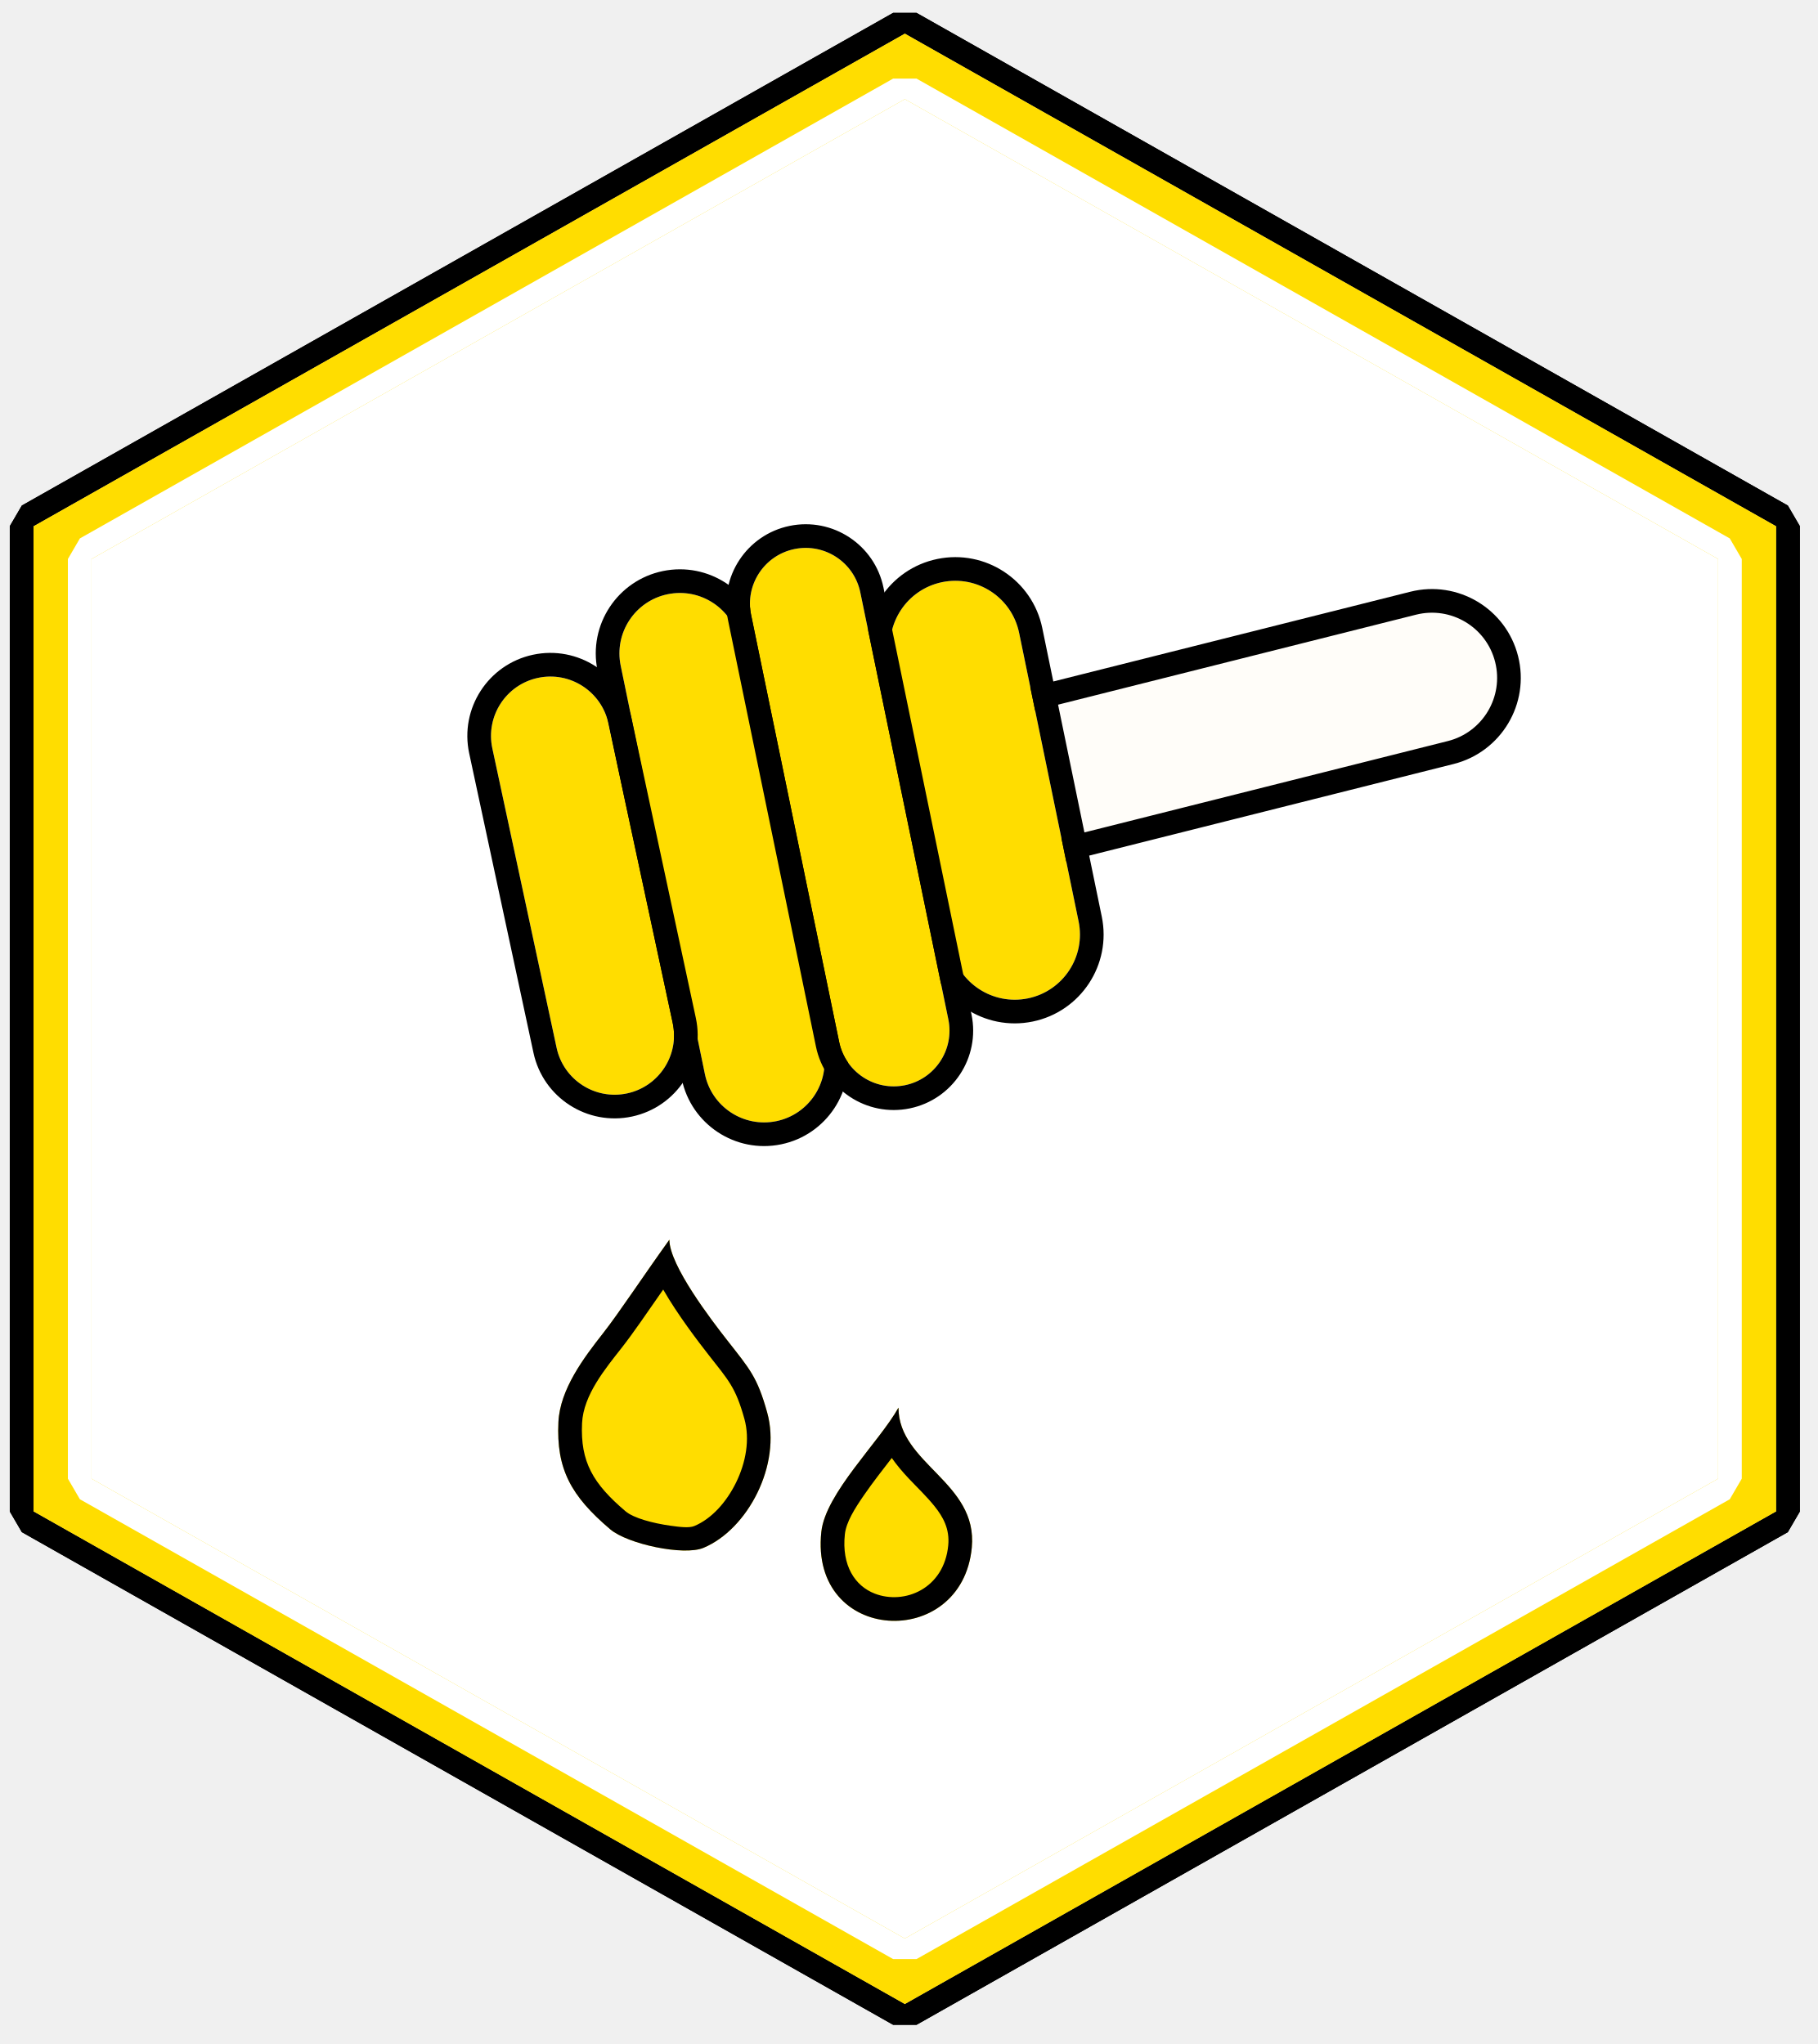
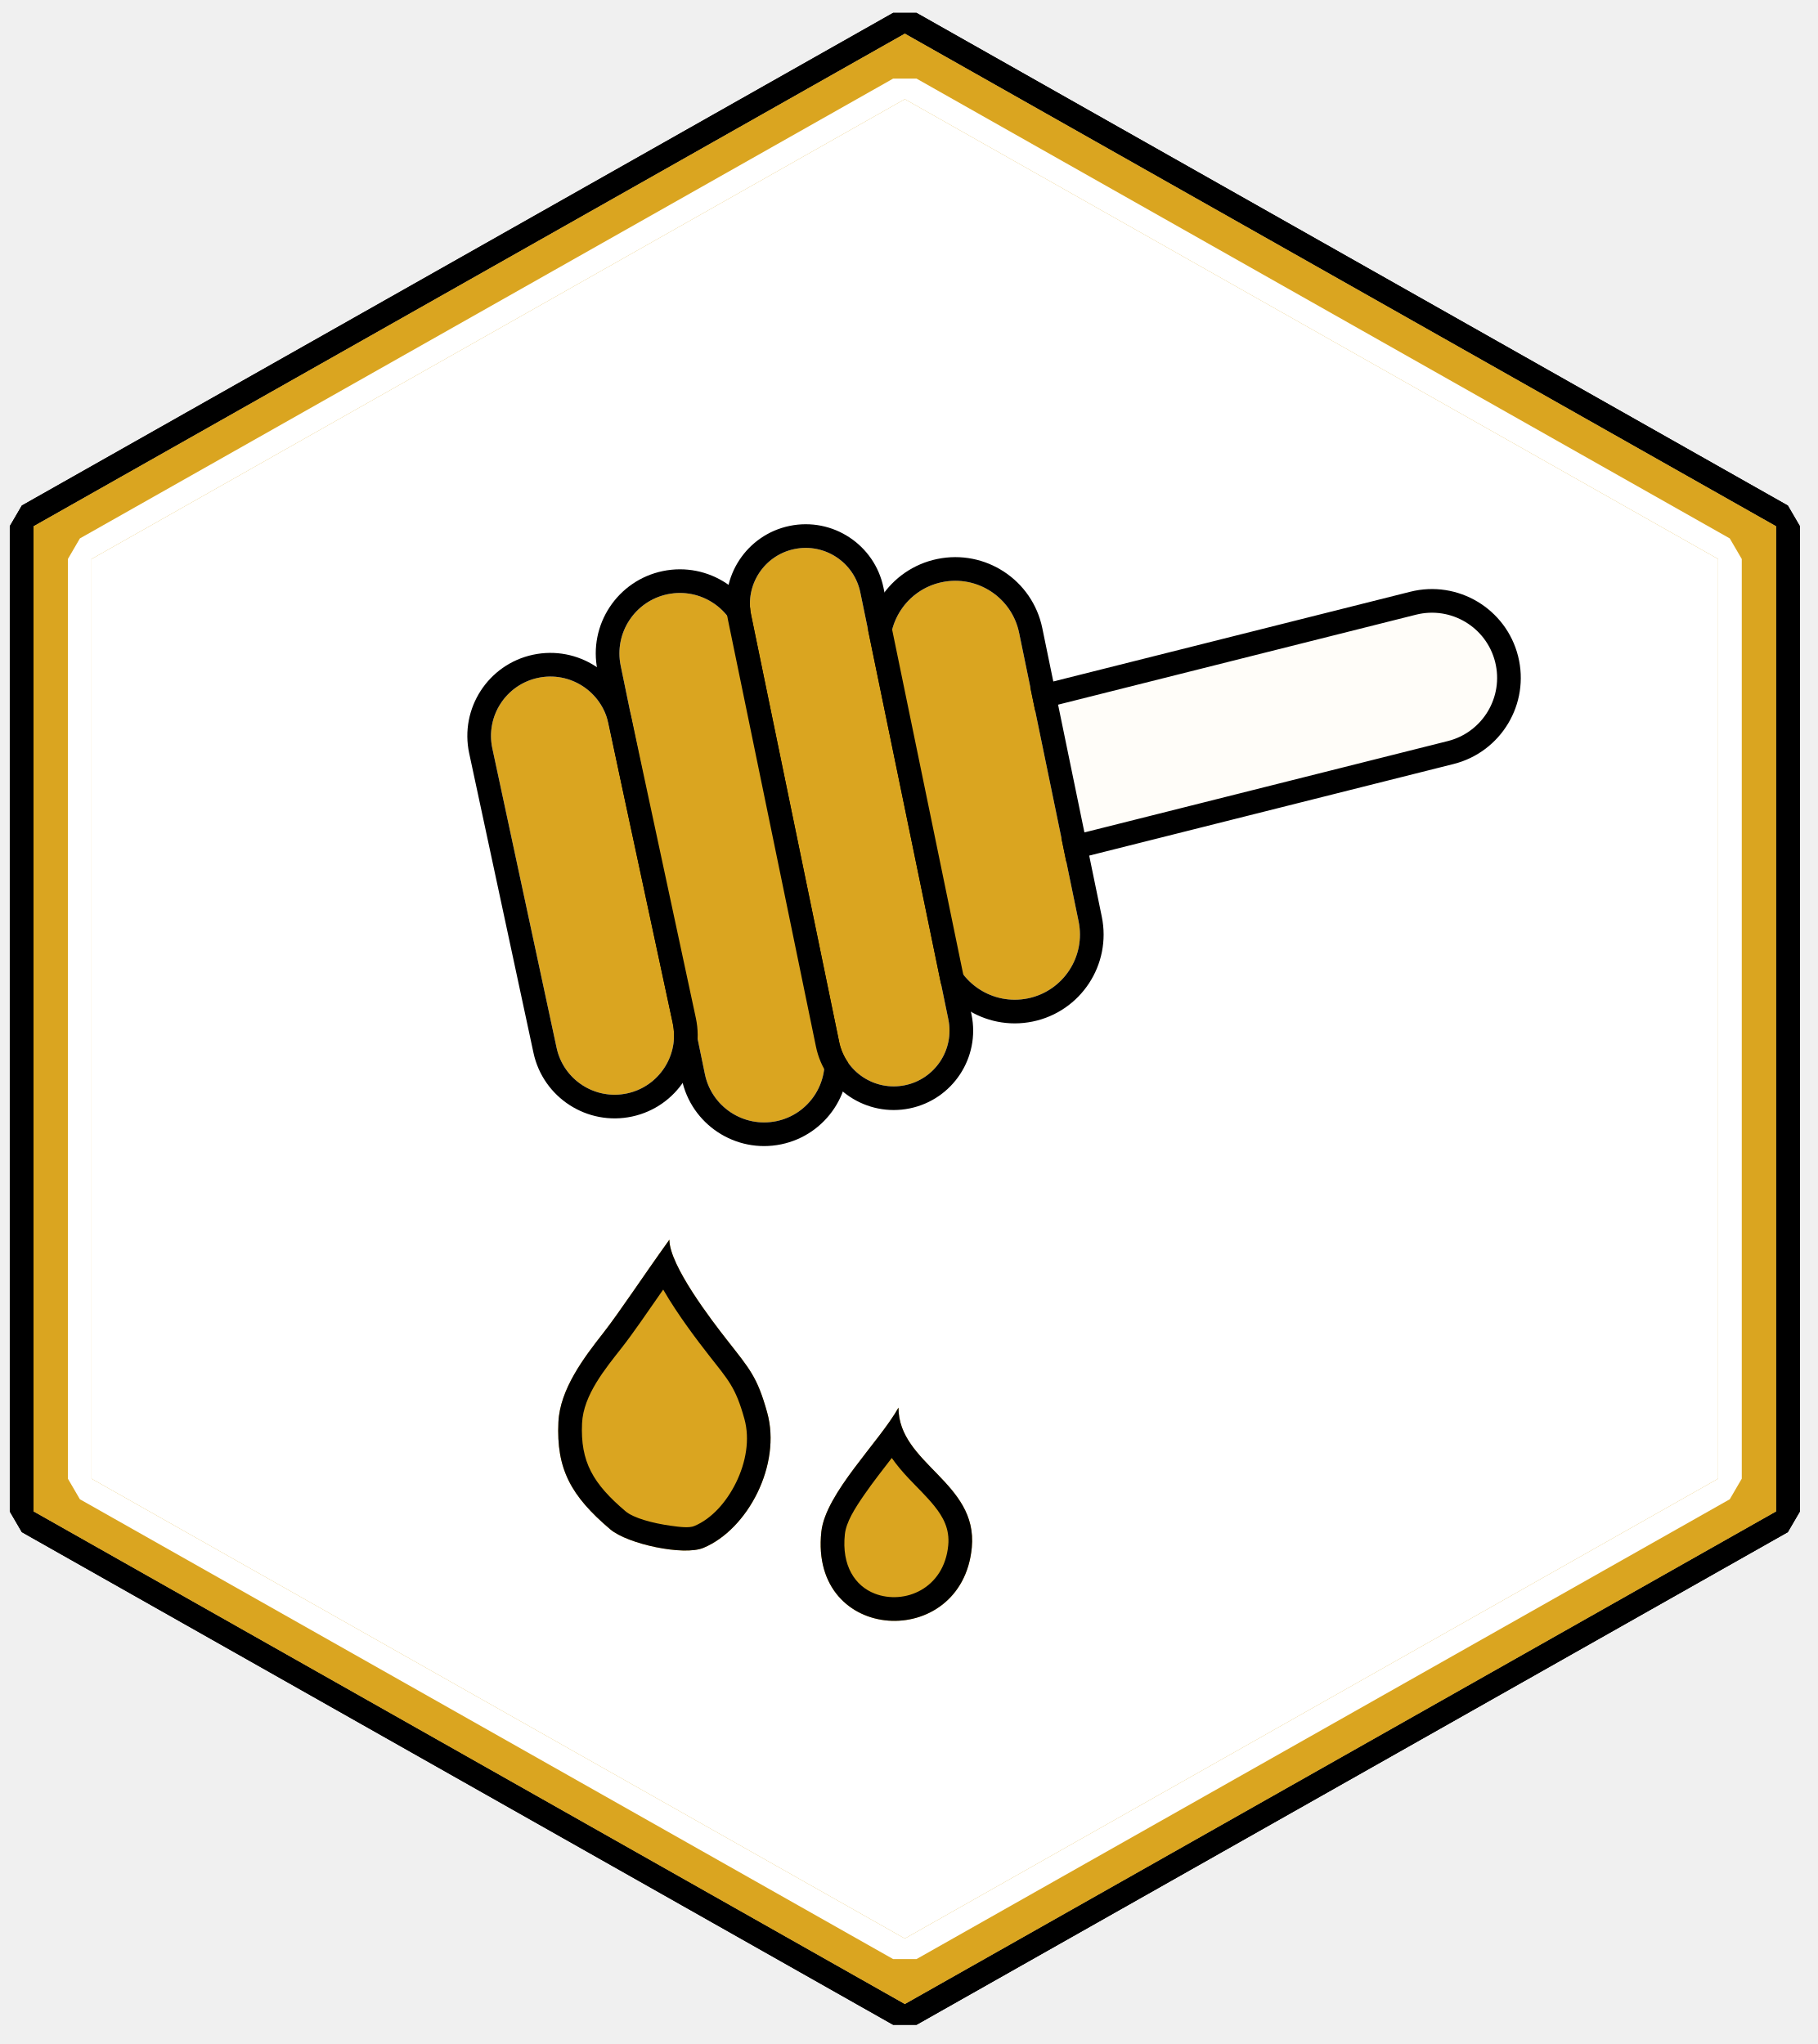
<svg xmlns="http://www.w3.org/2000/svg" width="100%" height="100%" viewBox="0 0 160 180" version="1.1" xml:space="preserve" style="fill-rule:evenodd;clip-rule:evenodd;stroke-linejoin:round;stroke-miterlimit:2;">
  <g transform="matrix(1,0,0,1,-22.9216,-288.825)">
    <g transform="matrix(3.61562,0,0,3.61562,-155.934,-91.484)">
      <path d="M71.5,106L92.718,118L92.718,142L71.5,154L50.282,142L50.282,118L71.5,106Z" style="fill:white;" />
      <path d="M71.784,105.498L71.216,105.498L49.999,117.498L49.706,118L49.706,142L49.999,142.502L71.216,154.502L71.784,154.502L93.001,142.502L93.294,142L93.294,118L93.001,117.498L71.784,105.498ZM71.5,106L92.718,118L92.718,142L71.5,154L50.282,142L50.282,118L71.5,106Z" />
    </g>
    <g transform="matrix(3.61562,0,0,3.61562,-155.934,-91.484)">
-       <path d="M71.5,106L92.718,118L92.718,142L71.5,154L50.282,142L50.282,118L71.5,106Z" style="fill:rgb(255,221,0);" />
+       <path d="M71.5,106L92.718,118L92.718,142L71.5,154L50.282,142L50.282,118L71.5,106Z" style="fill:rgb(218,165,32);" />
      <path d="M71.784,105.498L71.216,105.498L49.999,117.498L49.706,118L49.706,142L49.999,142.502L71.216,154.502L71.784,154.502L93.001,142.502L93.294,142L93.294,118L93.001,117.498L71.784,105.498ZM71.5,106L92.718,118L92.718,142L71.5,154L50.282,142L50.282,118L71.5,106Z" />
    </g>
    <g transform="matrix(3.37458,0,0,3.37458,-138.7,-60.1486)">
      <path d="M71.5,106L92.718,118L92.718,142L71.5,154L50.282,142L50.282,118L71.5,106Z" style="fill:white;" />
      <path d="M71.804,105.463L71.196,105.463L49.978,117.463L49.665,118L49.665,142L49.978,142.537L71.196,154.537L71.804,154.537L93.022,142.537L93.335,142L93.335,118L93.022,117.463L71.804,105.463ZM71.5,106L92.718,118L92.718,142L71.5,154L50.282,142L50.282,118L71.5,106Z" style="fill:white;" />
    </g>
    <g transform="matrix(0.81247,0,0,0.81247,-350.622,241.404)">
-       <path d="M532.297,192.736C529.38,196.797 526.863,200.637 525.117,202.866C523.054,205.498 520.442,208.93 520.273,212.505C520.034,217.589 521.622,220.504 525.887,224.126C527.772,225.728 533.853,227.025 535.985,226.137C540.787,224.137 544.47,217.126 542.895,211.465C541.816,207.588 541,206.754 538.541,203.607C536.921,201.536 532.297,195.525 532.297,192.736Z" style="fill:rgb(255,221,0);" />
+       <path d="M532.297,192.736C529.38,196.797 526.863,200.637 525.117,202.866C523.054,205.498 520.442,208.93 520.273,212.505C520.034,217.589 521.622,220.504 525.887,224.126C527.772,225.728 533.853,227.025 535.985,226.137C540.787,224.137 544.47,217.126 542.895,211.465C541.816,207.588 541,206.754 538.541,203.607C536.921,201.536 532.297,195.525 532.297,192.736Z" style="fill:rgb(218,165,32);" />
      <path d="M532.297,192.736C529.38,196.797 526.863,200.637 525.117,202.866C523.054,205.498 520.442,208.93 520.273,212.505C520.034,217.589 521.622,220.504 525.887,224.126C527.772,225.728 533.853,227.025 535.985,226.137C540.787,224.137 544.47,217.126 542.895,211.465C541.816,207.588 541,206.754 538.541,203.607C536.921,201.536 532.297,195.525 532.297,192.736ZM531.628,198.141C533.201,200.885 535.464,203.835 536.52,205.186C538.707,207.984 539.466,208.706 540.425,212.152C541.049,214.396 540.577,216.9 539.528,219.048C538.49,221.171 536.88,222.986 534.999,223.77C534.438,224.004 533.459,223.882 532.408,223.735C530.537,223.472 528.432,222.924 527.547,222.172C524.029,219.184 522.638,216.819 522.835,212.625C522.979,209.563 525.368,206.702 527.135,204.447C528.319,202.937 529.855,200.693 531.628,198.141Z" />
    </g>
    <g transform="matrix(0.81247,0,0,0.81247,-348.997,241.404)">
-       <path d="M555.123,210.938C553.031,214.672 547.213,220.228 546.764,224.391C545.45,236.562 562,237.338 563.068,226.103C563.741,219.017 555.123,217.044 555.123,210.938Z" style="fill:rgb(255,221,0);" />
+       <path d="M555.123,210.938C553.031,214.672 547.213,220.228 546.764,224.391C545.45,236.562 562,237.338 563.068,226.103C563.741,219.017 555.123,217.044 555.123,210.938Z" style="fill:rgb(218,165,32);" />
      <path d="M555.123,210.938C553.031,214.672 547.213,220.228 546.764,224.391C545.45,236.562 562,237.338 563.068,226.103C563.741,219.017 555.123,217.044 555.123,210.938ZM554.397,216.394C554.938,217.172 555.568,217.91 556.247,218.631C557.168,219.609 558.174,220.559 559.019,221.612C559.95,222.773 560.685,224.074 560.515,225.861C560.067,230.578 555.762,232.337 552.553,231.096C550.419,230.271 548.946,228.065 549.313,224.667C549.455,223.349 550.367,221.897 551.408,220.39C552.337,219.045 553.397,217.689 554.397,216.394L554.397,216.394Z" />
    </g>
    <g transform="matrix(0.56727,-0.142644,0.279854,1.11293,-232.045,268.022)">
      <path d="M608,149C608,146.24 603.605,144 598.19,144L536.81,144C531.395,144 527,146.24 527,149C527,151.76 531.395,154 536.81,154L598.19,154C603.605,154 608,151.76 608,149Z" style="fill:rgb(255,253,249);" />
      <path d="M611.562,149C611.562,145.238 605.57,142.185 598.19,142.185L536.81,142.185C529.43,142.185 523.438,145.238 523.438,149C523.438,152.762 529.43,155.815 536.81,155.815L598.19,155.815C605.57,155.815 611.562,152.762 611.562,149ZM608,149C608,146.24 603.605,144 598.19,144L536.81,144C531.395,144 527,146.24 527,149C527,151.76 531.395,154 536.81,154L598.19,154C603.605,154 608,151.76 608,149Z" />
    </g>
    <g transform="matrix(1,0,0,1,0,76.7717)">
      <g transform="matrix(-0.118086,-0.572886,1.0427,-0.214927,-1.86149,644.721)">
-         <path d="M608,149C608,146.24 603.922,144 598.9,144L536.1,144C531.078,144 527,146.24 527,149C527,151.76 531.078,154 536.1,154L598.9,154C603.922,154 608,151.76 608,149Z" style="fill:rgb(255,221,0);" />
+         <path d="M608,149C608,146.24 603.922,144 598.9,144L536.1,144C531.078,144 527,146.24 527,149C527,151.76 531.078,154 536.1,154L598.9,154C603.922,154 608,151.76 608,149Z" style="fill:rgb(218,165,32);" />
        <path d="M611.562,149C611.562,145.16 605.888,142.043 598.9,142.043C598.9,142.043 536.1,142.043 536.1,142.043C529.112,142.043 523.438,145.16 523.438,149C523.438,152.84 529.112,155.957 536.1,155.957L598.9,155.957C605.888,155.957 611.562,152.84 611.562,149ZM608,149C608,146.24 603.922,144 598.9,144L536.1,144C531.078,144 527,146.24 527,149C527,151.76 531.078,154 536.1,154L598.9,154C603.922,154 608,151.76 608,149Z" />
      </g>
      <g transform="matrix(-0.096941,-0.451749,1.02203,-0.219318,-23.0627,579.091)">
-         <path d="M608,149C608,146.24 602.931,144 596.688,144L538.312,144C532.069,144 527,146.24 527,149C527,151.76 532.069,154 538.312,154L596.688,154C602.931,154 608,151.76 608,149Z" style="fill:rgb(255,221,0);" />
+         <path d="M608,149C608,146.24 602.931,144 596.688,144L538.312,144C532.069,144 527,146.24 527,149C527,151.76 532.069,154 538.312,154L596.688,154C602.931,154 608,151.76 608,149Z" style="fill:rgb(218,165,32);" />
        <path d="M612.509,149C612.509,145.14 605.42,142.007 596.688,142.007C596.688,142.007 538.312,142.007 538.312,142.007C529.58,142.007 522.491,145.14 522.491,149C522.491,152.86 529.58,155.993 538.312,155.993L596.688,155.993C605.42,155.993 612.509,152.86 612.509,149L612.509,149ZM608,149C608,146.24 602.931,144 596.688,144L538.312,144C532.069,144 527,146.24 527,149C527,151.76 532.069,154 538.312,154L596.688,154C602.931,154 608,151.76 608,149Z" />
      </g>
      <g transform="matrix(-0.0932757,-0.45252,1.12395,-0.231674,-4.89182,572.97)">
-         <path d="M608,149C608,146.24 602.435,144 595.581,144L539.419,144C532.565,144 527,146.24 527,149C527,151.76 532.565,154 539.419,154L595.581,154C602.435,154 608,151.76 608,149Z" style="fill:rgb(255,221,0);" />
+         <path d="M608,149C608,146.24 602.435,144 595.581,144L539.419,144C532.565,144 527,146.24 527,149C527,151.76 532.565,154 539.419,154L595.581,154C602.435,154 608,151.76 608,149Z" style="fill:rgb(218,165,32);" />
        <path d="M612.509,149C612.509,145.238 604.924,142.185 595.581,142.185C595.581,142.185 539.419,142.185 539.419,142.185C530.076,142.185 522.491,145.238 522.491,149C522.491,152.762 530.076,155.815 539.419,155.815C539.419,155.815 595.581,155.815 595.581,155.815C604.924,155.815 612.509,152.762 612.509,149L612.509,149ZM608,149C608,146.24 602.435,144 595.581,144L539.419,144C532.565,144 527,146.24 527,149C527,151.76 532.565,154 539.419,154L595.581,154C602.435,154 608,151.76 608,149Z" />
      </g>
      <g transform="matrix(-0.120154,-0.582916,0.961453,-0.19818,22.6621,644.346)">
-         <path d="M608,149C608,146.24 604.305,144 599.753,144L535.247,144C530.695,144 527,146.24 527,149C527,151.76 530.695,154 535.247,154L599.753,154C604.305,154 608,151.76 608,149Z" style="fill:rgb(255,221,0);" />
+         <path d="M608,149C608,146.24 604.305,144 599.753,144L535.247,144C530.695,144 527,146.24 527,149C527,151.76 530.695,154 535.247,154L599.753,154C604.305,154 608,151.76 608,149Z" style="fill:rgb(218,165,32);" />
        <path d="M611.5,149C611.5,145.069 606.237,141.878 599.753,141.878L535.247,141.878C528.763,141.878 523.5,145.069 523.5,149C523.5,152.931 528.763,156.122 535.247,156.122C535.247,156.122 599.753,156.122 599.753,156.122C606.237,156.122 611.5,152.931 611.5,149ZM608,149C608,146.24 604.305,144 599.753,144L535.247,144C530.695,144 527,146.24 527,149C527,151.76 530.695,154 535.247,154L599.753,154C604.305,154 608,151.76 608,149Z" />
      </g>
    </g>
  </g>
</svg>
